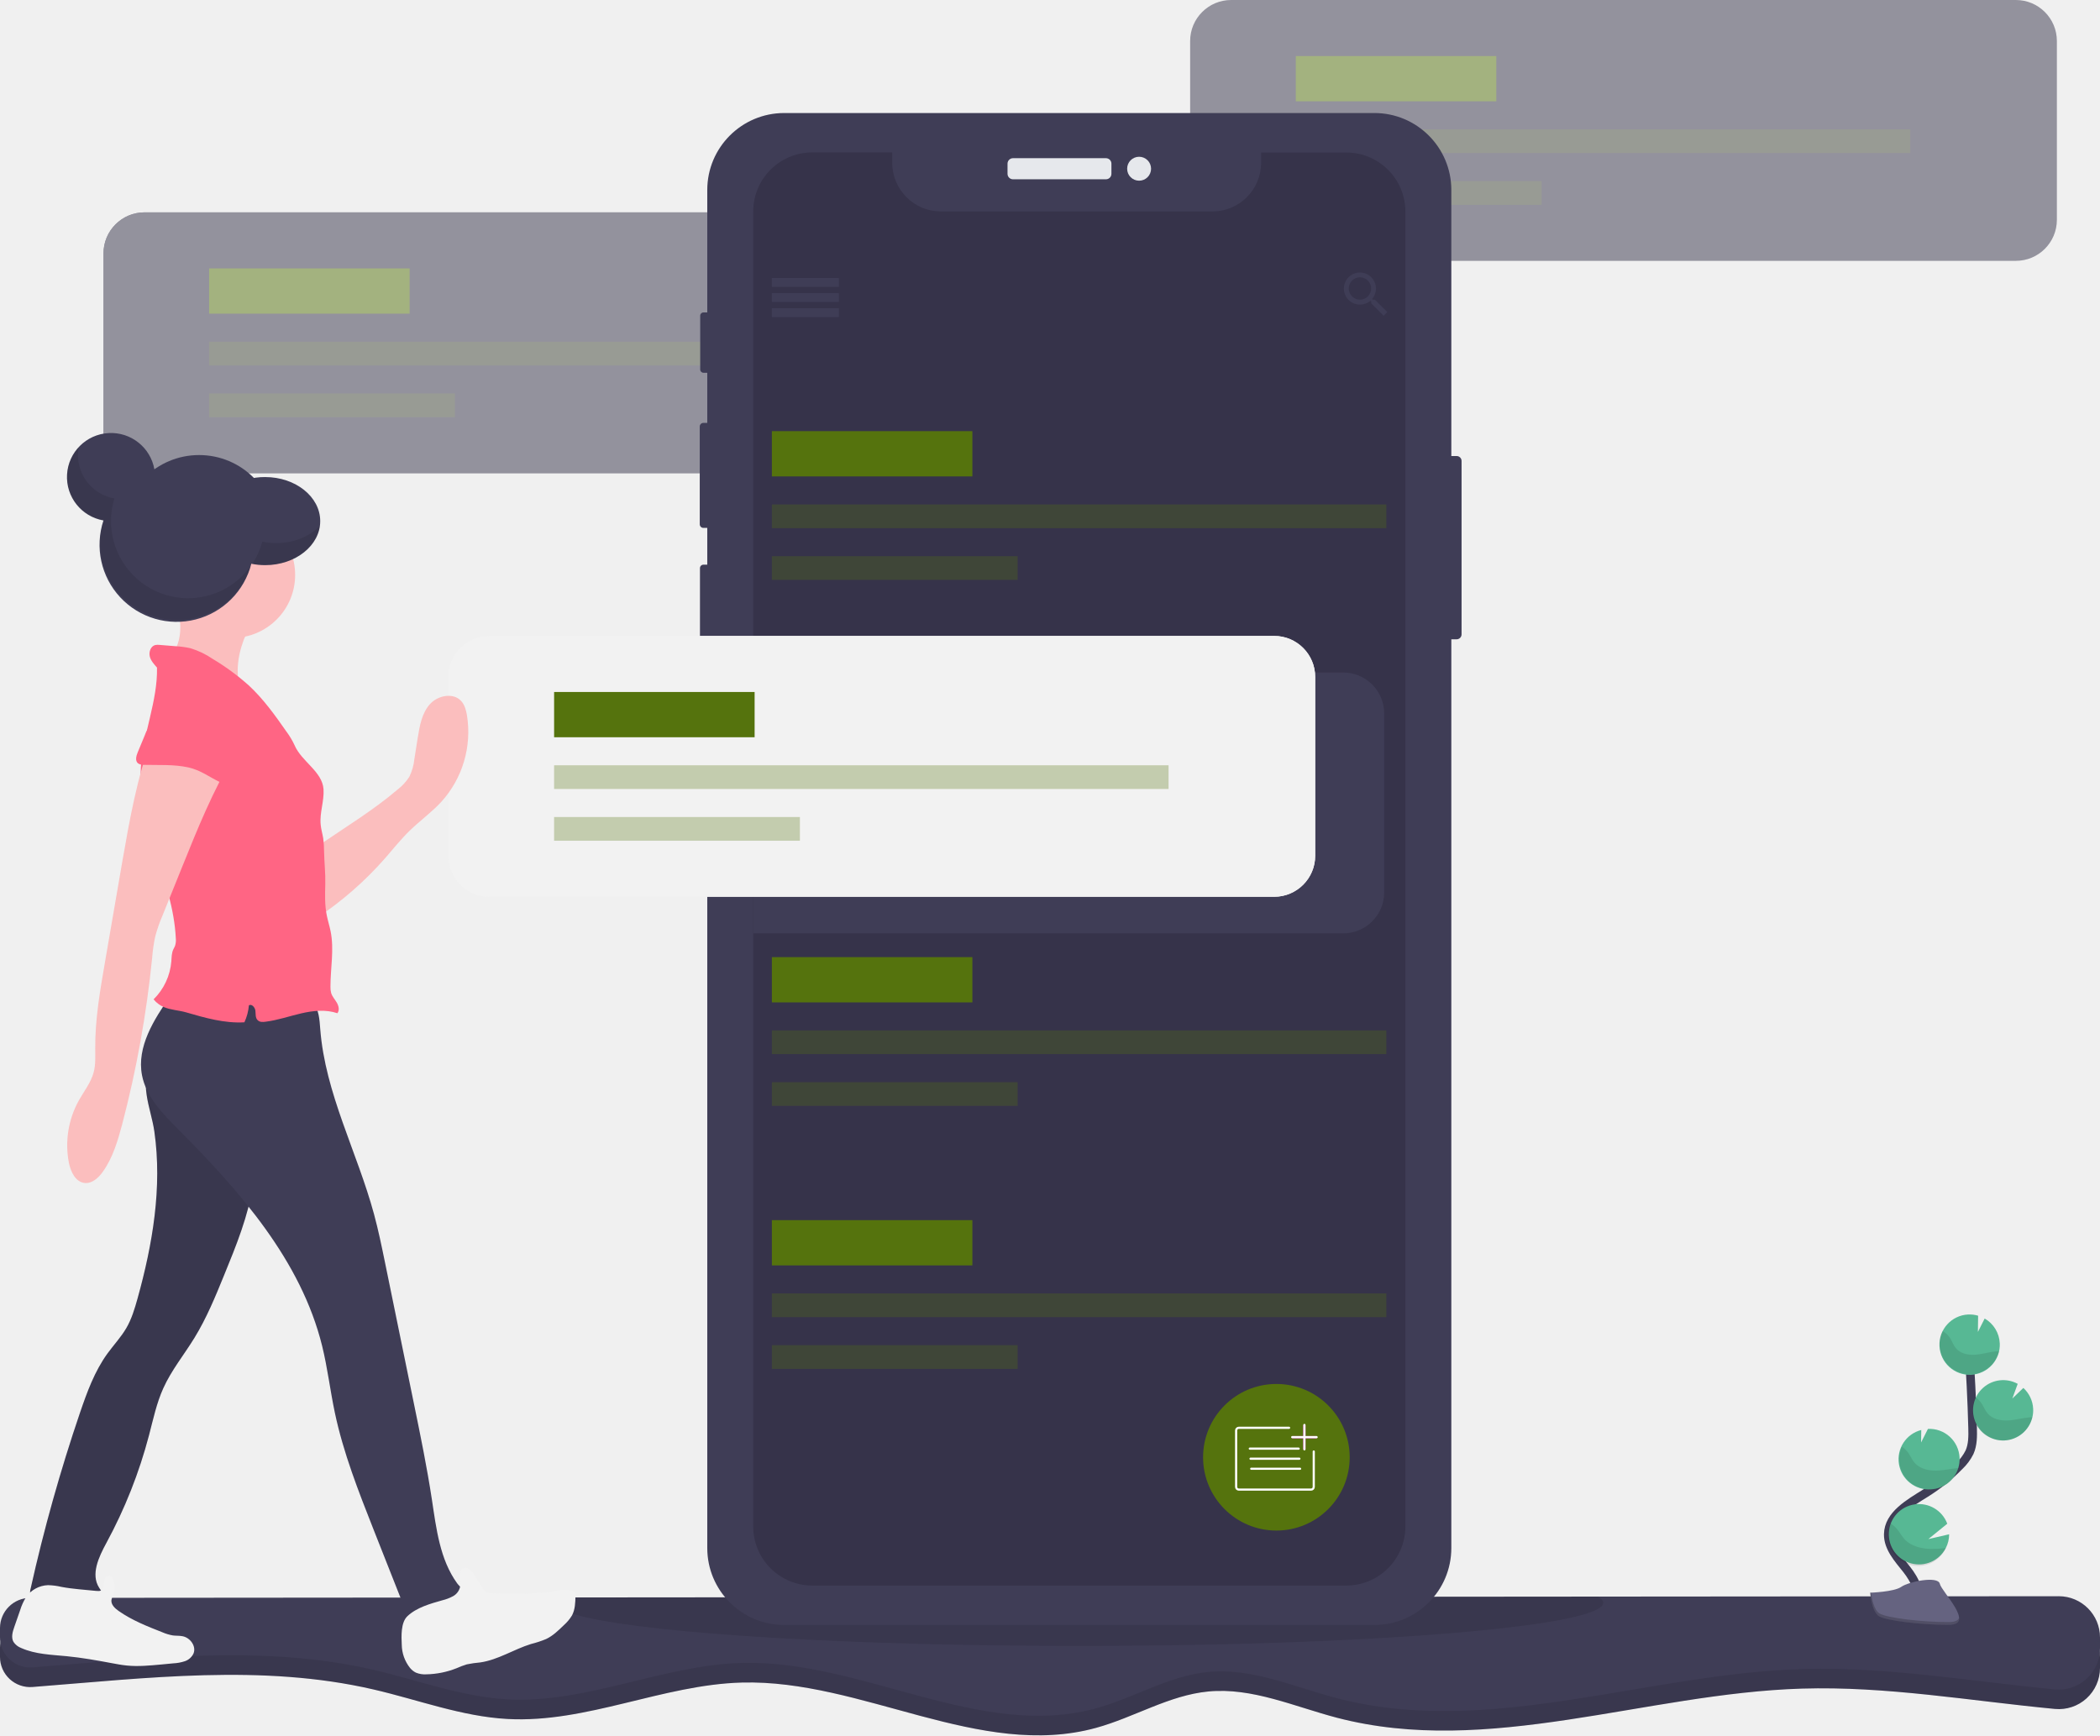
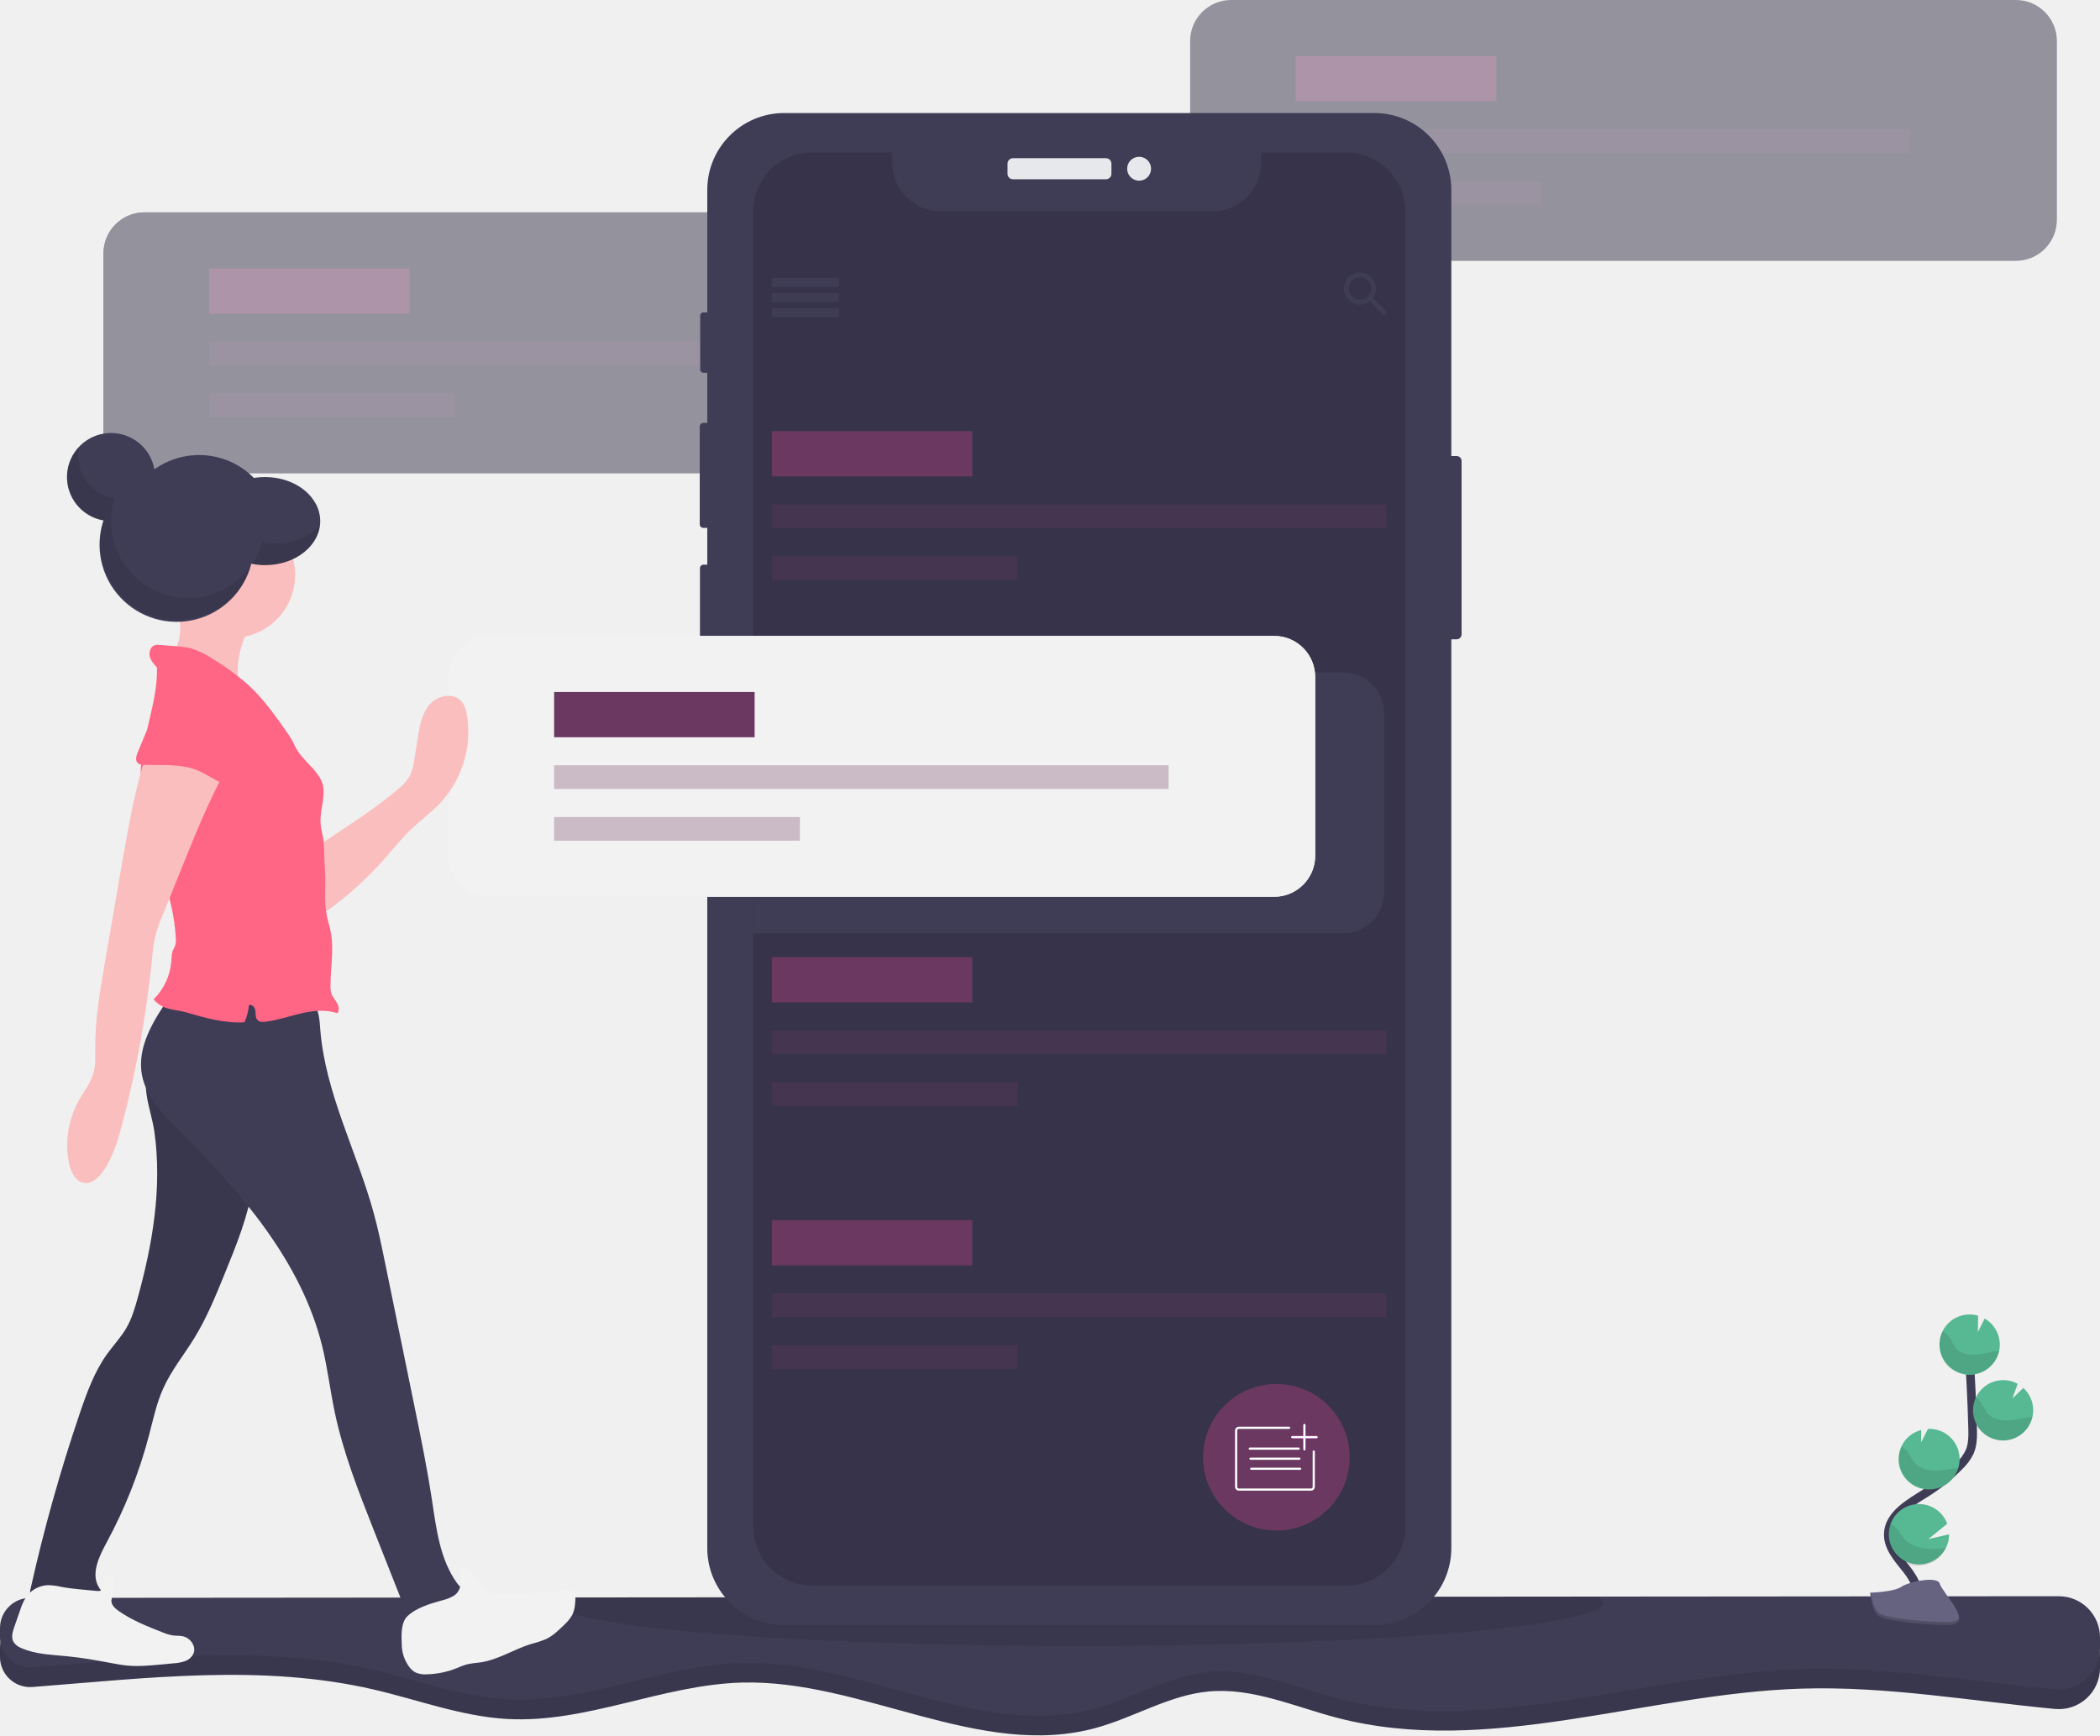
<svg xmlns="http://www.w3.org/2000/svg" data-name="Layer 1" width="974" height="805.02" viewBox="0 0 974 805.02">
  <path d="M974 768.75v5a19.11 19.11 0 01-20.91 19c-39.15-3.72-78.12-10.64-117.4-9.43-72.42 2.21-145.44 31.83-215.54 13.53-19.77-5.16-39.32-14.13-59.66-12.2-18.25 1.73-34.49 12.05-52.17 16.89C454.55 816.3 399.8 779 344.06 780.51c-36.74 1-71.92 18.89-108.62 16.9-21.27-1.14-41.53-8.92-62.28-13.71-51.66-11.94-104.86-5.27-158.09-1.13A14 14 0 010 768.64v-4.28a14 14 0 0114-14l940.92-.76A19.11 19.11 0 01974 768.75z" fill="#3f3d56" />
  <path d="M974 768.75v5a19.11 19.11 0 01-20.91 19c-39.15-3.72-78.12-10.64-117.4-9.43-72.42 2.21-145.44 31.83-215.54 13.53-19.77-5.16-39.32-14.13-59.66-12.2-18.25 1.73-34.49 12.05-52.17 16.89C454.55 816.3 399.8 779 344.06 780.51c-36.74 1-71.92 18.89-108.62 16.9-21.27-1.14-41.53-8.92-62.28-13.71-51.66-11.94-104.86-5.27-158.09-1.13A14 14 0 010 768.64v-4.28a14 14 0 0114-14l940.92-.76A19.11 19.11 0 01974 768.75z" opacity=".1" />
  <path d="M974 759.61v5a20.39 20.39 0 01-.11 2.08 19.11 19.11 0 01-20.8 17c-39.15-3.73-78.12-10.65-117.4-9.44-72.42 2.22-145.44 31.84-215.54 13.53-19.77-5.16-39.32-14.13-59.66-12.2-18.25 1.73-34.49 12.05-52.17 16.9-53.77 14.72-108.52-22.58-164.26-21.08-36.74 1-71.92 18.89-108.62 16.91-21.27-1.15-41.53-8.92-62.28-13.72-51.65-11.93-104.86-5.26-158.09-1.12a14 14 0 01-14.86-11.5 13.7 13.7 0 01-.21-2.46v-4.28a14 14 0 0114-14l235.83-.19 481.81-.4 223.28-.18A19.11 19.11 0 01974 759.61z" fill="#3f3d56" />
  <path d="M743.59 743.51c0 2.21-4.36 4.33-12.4 6.32-32.19 7.95-123.19 13.68-230.6 13.68-105.67 0-195.58-5.55-229-13.31-9-2.09-14-4.34-14-6.69 0-.82.6-1.63 1.78-2.43l481.81-.4c1.59.93 2.41 1.83 2.41 2.83z" opacity=".1" />
  <g opacity=".5">
    <rect x="552" width="402" height="121" rx="19.03" fill="#36334a" />
-     <path fill="#55730d" d="M601 26h93v21h-93z" />
-     <path fill="#55730d" opacity=".3" d="M601 60h285v11H601zm0 24h114v11H601z" />
+     <path fill="#6b3862" d="M601 26h93v21h-93z" />
+     <path fill="#6b3862" opacity=".3" d="M601 60h285v11H601zm0 24h114v11H601z" />
  </g>
  <g opacity=".5">
    <rect x="48" y="98.51" width="402" height="121" rx="19.03" fill="#36334a" />
    <path fill="#36334a" d="M97 124.51h93v21H97zm0 34h285v11H97zm0 24h114v11H97z" />
    <rect x="48" y="98.51" width="402" height="121" rx="19.03" fill="#36334a" />
-     <path fill="#55730d" d="M97 124.51h93v21H97z" />
-     <path fill="#55730d" opacity=".3" d="M97 158.51h285v11H97zm0 24h114v11H97z" />
+     <path fill="#6b3862" d="M97 124.51h93v21H97z" />
+     <path fill="#6b3862" opacity=".3" d="M97 158.51h285v11H97zm0 24h114v11H97z" />
  </g>
  <rect x="667.58" y="211.54" width="10.31" height="85.02" rx="2.29" fill="#3f3d56" />
  <rect x="324.76" y="144.93" width="5.79" height="27.99" rx="1.5" fill="#3f3d56" />
  <rect x="324.55" y="196.17" width="6.52" height="48.72" rx="1.69" fill="#3f3d56" />
  <rect x="324.65" y="261.94" width="6.21" height="49.14" rx="1.61" fill="#3f3d56" />
  <rect x="328.04" y="52.43" width="345.1" height="701.37" rx="35.69" fill="#3f3d56" />
  <rect x="467.3" y="73.38" width="48.19" height="9.79" rx="2.54" fill="#e6e8ec" />
  <circle cx="528.33" cy="78.27" r="5.55" fill="#e6e8ec" />
  <path d="M651.83 98.11v610a27.41 27.41 0 01-27.41 27.4H376.76a27.41 27.41 0 01-27.41-27.4v-610a27.41 27.41 0 0127.41-27.41h37.06v4.81a22.58 22.58 0 0022.57 22.57h126a22.57 22.57 0 0022.52-22.57v-4.76h39.51a27.41 27.41 0 0127.41 27.36z" fill="#36334a" />
  <path fill="#3f3d56" d="M358 129h31v4h-31zm0 7h31v4h-31zm0 7h31v4h-31z" />
  <path fill="#3f3d56" d="M358 129h31v4h-31zm0 7h31v4h-31zm0 7h31v4h-31zm279.66-4h-.91l-.35-.29a7.61 7.61 0 001.78-4.89 7.44 7.44 0 10-7.4 7.48 7.73 7.73 0 004.88-1.78l.34.29v.92l5.74 5.75 1.72-1.72zm-6.88 0a5.18 5.18 0 115.16-5.18 5.15 5.15 0 01-5.16 5.18z" />
-   <path fill="#55730d" d="M358 200h93v21h-93z" />
-   <path fill="#55730d" opacity=".3" d="M358 234h285v11H358zm0 24h114v11H358z" />
-   <path fill="#55730d" d="M358 444h93v21h-93z" />
-   <path fill="#55730d" opacity=".3" d="M358 478h285v11H358zm0 24h114v11H358z" />
-   <path fill="#55730d" d="M358 566h93v21h-93z" />
-   <path fill="#55730d" opacity=".3" d="M358 600h285v11H358zm0 24h114v11H358z" />
-   <circle cx="592" cy="676" r="34" fill="#55730d" />
+   <path fill="#6b3862" d="M358 200h93v21h-93z" />
+   <path fill="#6b3862" opacity=".3" d="M358 234h285v11H358zm0 24h114v11H358z" />
+   <path fill="#6b3862" d="M358 444h93v21h-93z" />
+   <path fill="#6b3862" opacity=".3" d="M358 478h285v11H358zm0 24h114v11H358z" />
+   <path fill="#6b3862" d="M358 566h93v21h-93z" />
+   <path fill="#6b3862" opacity=".3" d="M358 600h285v11H358zm0 24h114v11H358z" />
+   <circle cx="592" cy="676" r="34" fill="#6b3862" />
  <path d="M609.33 673.32v16.43a1.25 1.25 0 01-1.25 1.25h-33.5a1.25 1.25 0 01-1.25-1.25v-26.17a1.25 1.25 0 011.25-1.25h23.31M579.67 672h22.66M580 676.67h22.67m-22.34 4.66H603" fill="none" stroke="#fff" stroke-linecap="round" stroke-miterlimit="10" />
  <path fill="none" stroke="#f0f" stroke-miterlimit="10" d="M605 661v11.33m5.67-5.66h-11.34" />
  <path fill="none" stroke="#fff" stroke-linecap="round" stroke-miterlimit="10" d="M605 661v11.33m5.67-5.66h-11.34" />
  <path d="M888.6 745.17c3-5.51-.4-12.27-4.29-17.18s-8.61-10-8.51-16.29c.15-9 9.7-14.31 17.33-19.09a84 84 0 0015.56-12.51 22.8 22.8 0 004.78-6.4c1.58-3.52 1.54-7.52 1.44-11.37q-.51-19.26-1.91-38.49" fill="none" stroke="#3f3d56" stroke-miterlimit="10" stroke-width="4" />
  <path d="M927.51 623.14a14 14 0 00-7-11.5l-3.14 6.22.1-7.53a14.22 14.22 0 00-4.63-.56 14 14 0 1014.68 13.37zm-25.03 94.99a14 14 0 11.68-11.3l-8.77 7.13 9.65-2.23a14 14 0 01-1.56 6.4zm-6.93-27.25a14 14 0 01-4.45-27.53l-.08 5.78 3.18-6.29a14 14 0 0114.67 13.36 13.84 13.84 0 01-.6 4.79 14 14 0 01-12.72 9.89zm34.07-22.67a14 14 0 116.21-26.27l-2.48 6.8 5.1-4.9a14 14 0 014.55 9.67 13.79 13.79 0 01-.35 3.87 14 14 0 01-13.03 10.83z" fill="#57b894" />
  <path d="M925.62 626.88c-3.24.35-6.39 1.36-9.64 1.56s-6.82-.57-8.88-3.1c-1.1-1.36-1.66-3.08-2.59-4.57a10 10 0 00-3.54-3.33 14 14 0 1026.24 9.32q-.79.03-1.59.12zm4 41.33a14 14 0 01-13.35-20 10.37 10.37 0 012.82 2.82c1 1.51 1.61 3.26 2.78 4.64 2.19 2.57 5.92 3.41 9.31 3.26s6.66-1.12 10-1.43c.47 0 .94-.07 1.42-.08a14 14 0 01-12.98 10.79zm-34.07 22.67a14 14 0 01-13.46-19.76 11.48 11.48 0 013 2.85c1.09 1.54 1.77 3.32 3.05 4.74 2.37 2.63 6.35 3.56 9.93 3.48s6.83-.93 10.28-1.2a14 14 0 01-12.8 9.89zm6.93 27.25a14.017 14.017 0 01-25.59-11.45 13.84 13.84 0 013.08 2.75c1.34 1.62 2.22 3.47 3.76 5 2.87 2.82 7.5 4 11.63 4.09a60 60 0 007.12-.39z" opacity=".1" />
  <path d="M867.43 738.82s11.08-.34 14.42-2.72 17-5.21 17.86-1.4 16.65 19 4.15 19.06-29.06-1.94-32.4-4-4.03-10.94-4.03-10.94z" fill="#656380" />
  <path d="M904.08 752.44c-12.51.1-29.06-1.95-32.39-4-2.54-1.55-3.55-7.09-3.89-9.65h-.37s.7 8.94 4 11 19.89 4.07 32.4 4c3.61 0 4.85-1.31 4.78-3.21-.47 1.12-1.84 1.83-4.53 1.86z" opacity=".2" />
  <path d="M642 331.03v82.94a19 19 0 01-19 19H349.35v-121H623a19 19 0 0119 19.06z" fill="#3f3d56" />
  <rect x="208" y="295" width="402" height="121" rx="19.03" fill="#f2f2f2" />
  <rect x="208" y="295" width="402" height="121" rx="19.03" fill="#f2f2f2" />
-   <path fill="#55730d" d="M257 321h93v21h-93z" />
-   <path fill="#55730d" opacity=".3" d="M257 355h285v11H257zm0 24h114v11H257z" />
+   <path fill="#6b3862" d="M257 321h93v21h-93z" />
+   <path fill="#6b3862" opacity=".3" d="M257 355h285v11H257zm0 24h114v11H257z" />
  <circle cx="92.34" cy="246.84" r="35.75" fill="#3f3d56" />
  <path d="M71.6 524.94c3.69 25.89-.81 52.29-7.82 77.48-1.31 4.69-2.72 9.42-5.17 13.63s-5.86 7.83-8.74 11.79c-6 8.26-9.52 18-12.81 27.64a779.65 779.65 0 00-22.82 81.32 5.57 5.57 0 000 3.47c.87 2 3.51 2.26 5.68 2.25l28.06-.15c1-1.92-.85-4-2-5.84-4-6.22-.16-14.3 3.37-20.81a223.74 223.74 0 0019.78-50c1.92-7.33 3.48-14.82 6.6-21.73 3.77-8.38 9.68-15.59 14.48-23.43 5.58-9.11 9.65-19 13.69-28.93 5.64-13.78 11.33-27.73 13.55-42.45 2.09-13.82 1.06-27.9-.3-41.81a2.64 2.64 0 00-3.06-3l-37.65-1.94c-7.76-.4-9.6-2.1-8.42 5.52.82 5.69 2.76 11.23 3.58 16.99z" fill="#3f3d56" />
  <path d="M71.6 524.94c3.69 25.89-.81 52.29-7.82 77.48-1.31 4.69-2.72 9.42-5.17 13.63s-5.86 7.83-8.74 11.79c-6 8.26-9.52 18-12.81 27.64a779.65 779.65 0 00-22.82 81.32 5.57 5.57 0 000 3.47c.87 2 3.51 2.26 5.68 2.25l28.06-.15c1-1.92-.85-4-2-5.84-4-6.22-.16-14.3 3.37-20.81a223.74 223.74 0 0019.78-50c1.92-7.33 3.48-14.82 6.6-21.73 3.77-8.38 9.68-15.59 14.48-23.43 5.58-9.11 9.65-19 13.69-28.93 5.64-13.78 11.33-27.73 13.55-42.45 2.09-13.82 1.06-27.9-.3-41.81a2.64 2.64 0 00-3.06-3l-37.65-1.94c-7.76-.4-9.6-2.1-8.42 5.52.82 5.69 2.76 11.23 3.58 16.99z" opacity=".1" />
  <path d="M79 461.99c-7.65 11-15.67 23.66-13.13 36.83 1.93 10 9.55 17.75 16.74 25 28.74 28.86 57 60.92 66.78 100.47 2.52 10.22 3.74 20.71 5.91 31 3.94 18.7 11 36.58 18 54.35l18.72 47.38a28.36 28.36 0 0027.1-18c-2.46-.19-5.67-2.57-7.11-4.57-8-11.07-9.64-25.31-11.69-38.81-2.27-14.92-5.3-29.72-8.34-44.51l-13.4-65.42c-1.55-7.55-3.1-15.11-5.12-22.54-7.82-28.83-22.64-56-24.93-85.81-.34-4.38-.55-9.19-3.52-12.44-3.12-3.43-8.24-4-12.87-4.27-18.73-1.24-34.89-3.07-53.14 1.34z" fill="#3f3d56" />
  <path d="M28.47 736.13a29.86 29.86 0 00-6.22-.8 12.92 12.92 0 00-10.16 5.55 25.25 25.25 0 00-2.73 6l-2.71 7.78c-.8 2.28-1.58 4.91-.39 7a7.42 7.42 0 003.64 2.85c6.56 2.92 13.95 3.08 21.1 3.78 6.94.68 13.82 1.9 20.67 3.19 2.36.44 4.71.89 7.1 1.13 5.34.54 10.72 0 16.06-.48l5.51-.53a19.84 19.84 0 005.42-1 6.83 6.83 0 004-3.59c1.36-3.37-1.56-7.36-5.13-8-1.45-.29-2.95-.16-4.42-.35a20.88 20.88 0 01-4.84-1.45c-7.05-2.77-14.17-5.57-20.37-9.93-1.72-1.21-3.52-2.9-3.33-5a10.19 10.19 0 01.89-2.59 9.46 9.46 0 00.08-6.69c-.34-.92-1-1.89-1.93-2-2.64-.32-2.32 3.53-2.71 5-.53 2-1.49 2.18-3.37 2-5.4-.58-10.8-.85-16.16-1.87zm157.87 26.83a17.65 17.65 0 003.82 10.75 8.36 8.36 0 002.72 2.19 10.92 10.92 0 004.95.79 40.05 40.05 0 0013.89-2.81 39.7 39.7 0 014.8-1.81 53.88 53.88 0 016.24-.9c8.27-1.19 15.53-6.07 23.52-8.54a49.45 49.45 0 007-2.3c3.16-1.49 5.72-4 8.23-6.43a19.89 19.89 0 003.78-4.52c1.47-2.74 1.56-6 1.62-9.1a2.59 2.59 0 00-.24-1.41 2.1 2.1 0 00-.9-.71c-2.43-1.2-5.31-.6-8-.13-9.72 1.73-19.67 1.41-29.54 1.09a4.29 4.29 0 01-4.54-2.59l-3.75-6c-1.07-1.72-2.77-3.69-4.71-3.1-1.55.47-2.18 2.37-2.12 4s.56 3.25.25 4.84a6.61 6.61 0 01-3.2 4.16 20.44 20.44 0 01-5 1.92c-5.52 1.56-11.94 3.33-16.21 7.39-3.09 2.92-2.8 9.37-2.61 13.22z" fill="#f2f2f2" />
  <path d="M184.4 366.26a23.17 23.17 0 005.46-5.94 24.21 24.21 0 002.33-8.21l1.57-9.92c.87-5.47 1.89-11.26 5.54-15.43s10.92-5.66 14.63-1.54c1.62 1.79 2.26 4.25 2.66 6.64a48.34 48.34 0 01-11.82 40c-4.49 4.92-10 8.83-14.75 13.48-4.14 4-7.73 8.59-11.55 12.94a159.42 159.42 0 01-31.47 27.5c.14-7.44 1.09-15.42 0-22.81-.81-5.34-3-8.22 2.17-11.71 12-8.16 24.11-15.54 35.23-25zM83.56 293.08c-.39 5.32-2.6 10.76-7 13.83q18.69 6.54 36.87 14.42c-2.34-2.25-3.05-5.7-3.16-8.94-.31-8.47 2.62-16.8 6.9-24.1a5.85 5.85 0 001.13-3.18c-.14-2.36-2.94-3.45-5.24-4a128.86 128.86 0 00-23.92-3.47c-3.45-.11-7.54-1.2-6.76 3.19.74 4.1 1.49 8.1 1.18 12.25z" fill="#fbbebe" />
  <circle cx="107.66" cy="266.7" r="29.23" fill="#fbbebe" />
  <path d="M136.6 345.65a35.36 35.36 0 00-3.71-6.22c-5.3-7.61-10.74-15.21-17.54-21.51a109.19 109.19 0 00-16.65-12.23 37.79 37.79 0 00-10.42-5 40.77 40.77 0 00-6.69-.91l-7.59-.62a6.21 6.21 0 00-2 .06c-2.06.52-3 3.08-2.56 5.15s2 3.75 3.38 5.32c.34 15.49-6.55 30.77-7.48 46.24-1.63 27 14.88 52.21 16.2 79.28a8.55 8.55 0 01-.38 3.63c-.22.56-.55 1.07-.8 1.62-.78 1.7-.75 3.63-.89 5.5a27.94 27.94 0 01-8.23 17.62 12.23 12.23 0 004.64 3.54c3.19 1.39 7 1.51 10.39 2.48 8.84 2.58 17.9 5.18 27.09 4.63a23.9 23.9 0 002.09-7.87c1.3-.81 2.8.92 3 2.44s-.09 3.29 1 4.39 2.47.93 3.8.76c5.61-.71 11-2.6 16.5-3.87s11.38-1.88 16.73-.06c1.08-1.37.62-3.4-.26-4.9s-2.13-2.82-2.63-4.49a10.08 10.08 0 01-.32-2.95c0-8.55 1.76-17.19.09-25.58-.49-2.46-1.27-4.86-1.77-7.33-1-4.79-.85-9.73-.72-14.62s-.46-10.18-.56-15.14a48.29 48.29 0 00-.4-6.13c-.34-2.13-1-4.21-1.18-6.36-.54-5.46 1.66-10.88 1.33-16.36-.55-8.32-10.22-12.84-13.46-20.51z" fill="#ff6584" />
  <path d="M70.63 341.73c-7.08 18.78-10.54 38.7-14 58.48l-8 46.46c-2.27 13.13-4.55 26.34-4.46 39.66 0 3.74.24 7.55-.74 11.16-1.28 4.74-4.46 8.69-6.87 13a42.78 42.78 0 00-4.6 28.93c.82 4.15 3.06 8.86 7.27 9.34 3.46.38 6.45-2.37 8.47-5.21 4.64-6.51 6.94-14.37 9-22.11a500.11 500.11 0 0013.87-77.09 75.06 75.06 0 011.39-9.8 69.54 69.54 0 013.38-9.76q4.59-11.38 9.19-22.76c7.07-17.53 14.18-35.14 23.89-51.36-9.6-2.76-19.59-6-29.19-8.73-2.77-.82-5.74-.33-8.6-.21z" fill="#fbbebe" />
  <path d="M87.27 355.97c-6.72-1.45-13.67-1-20.53-1.17a4.43 4.43 0 01-2.76-.72c-1.39-1.19-.8-3.42-.1-5.11l3.32-8a11.64 11.64 0 012.66-4.42c1.69-1.5 4.07-1.87 6.31-2.14 7.29-.84 14.79-1.12 21.86.85s13.72 6.45 16.88 13.08c1.32 2.76 1.93 6.24.18 8.75-2.6 3.73-8.43 7.9-12.78 5.86-5.21-2.44-9.2-5.71-15.04-6.98z" fill="#ff6584" />
  <path d="M123 221.3a29.52 29.52 0 00-16.28 4.69 35.75 35.75 0 00-35.1-8.22A20.43 20.43 0 1048 241.42a35.75 35.75 0 1068.57 20.09 32 32 0 006.41.65c14.1 0 25.54-9.15 25.54-20.43S137.08 221.3 123 221.3z" fill="#3f3d56" />
  <path d="M128.09 251.94a31.1 31.1 0 01-6.41-.65 35.57 35.57 0 01-4.68 10.29 32.11 32.11 0 006 .58c13.18 0 24-8 25.39-18.24-4.69 4.88-12.04 8.02-20.3 8.02zm-40.86 25.57a35.8 35.8 0 01-34.18-46.28 20.43 20.43 0 01-16.89-20.12 20.09 20.09 0 01.33-3.66 20.43 20.43 0 0011.46 34 35.75 35.75 0 0068.29 21.18 35.68 35.68 0 01-29.01 14.88z" opacity=".1" />
</svg>
